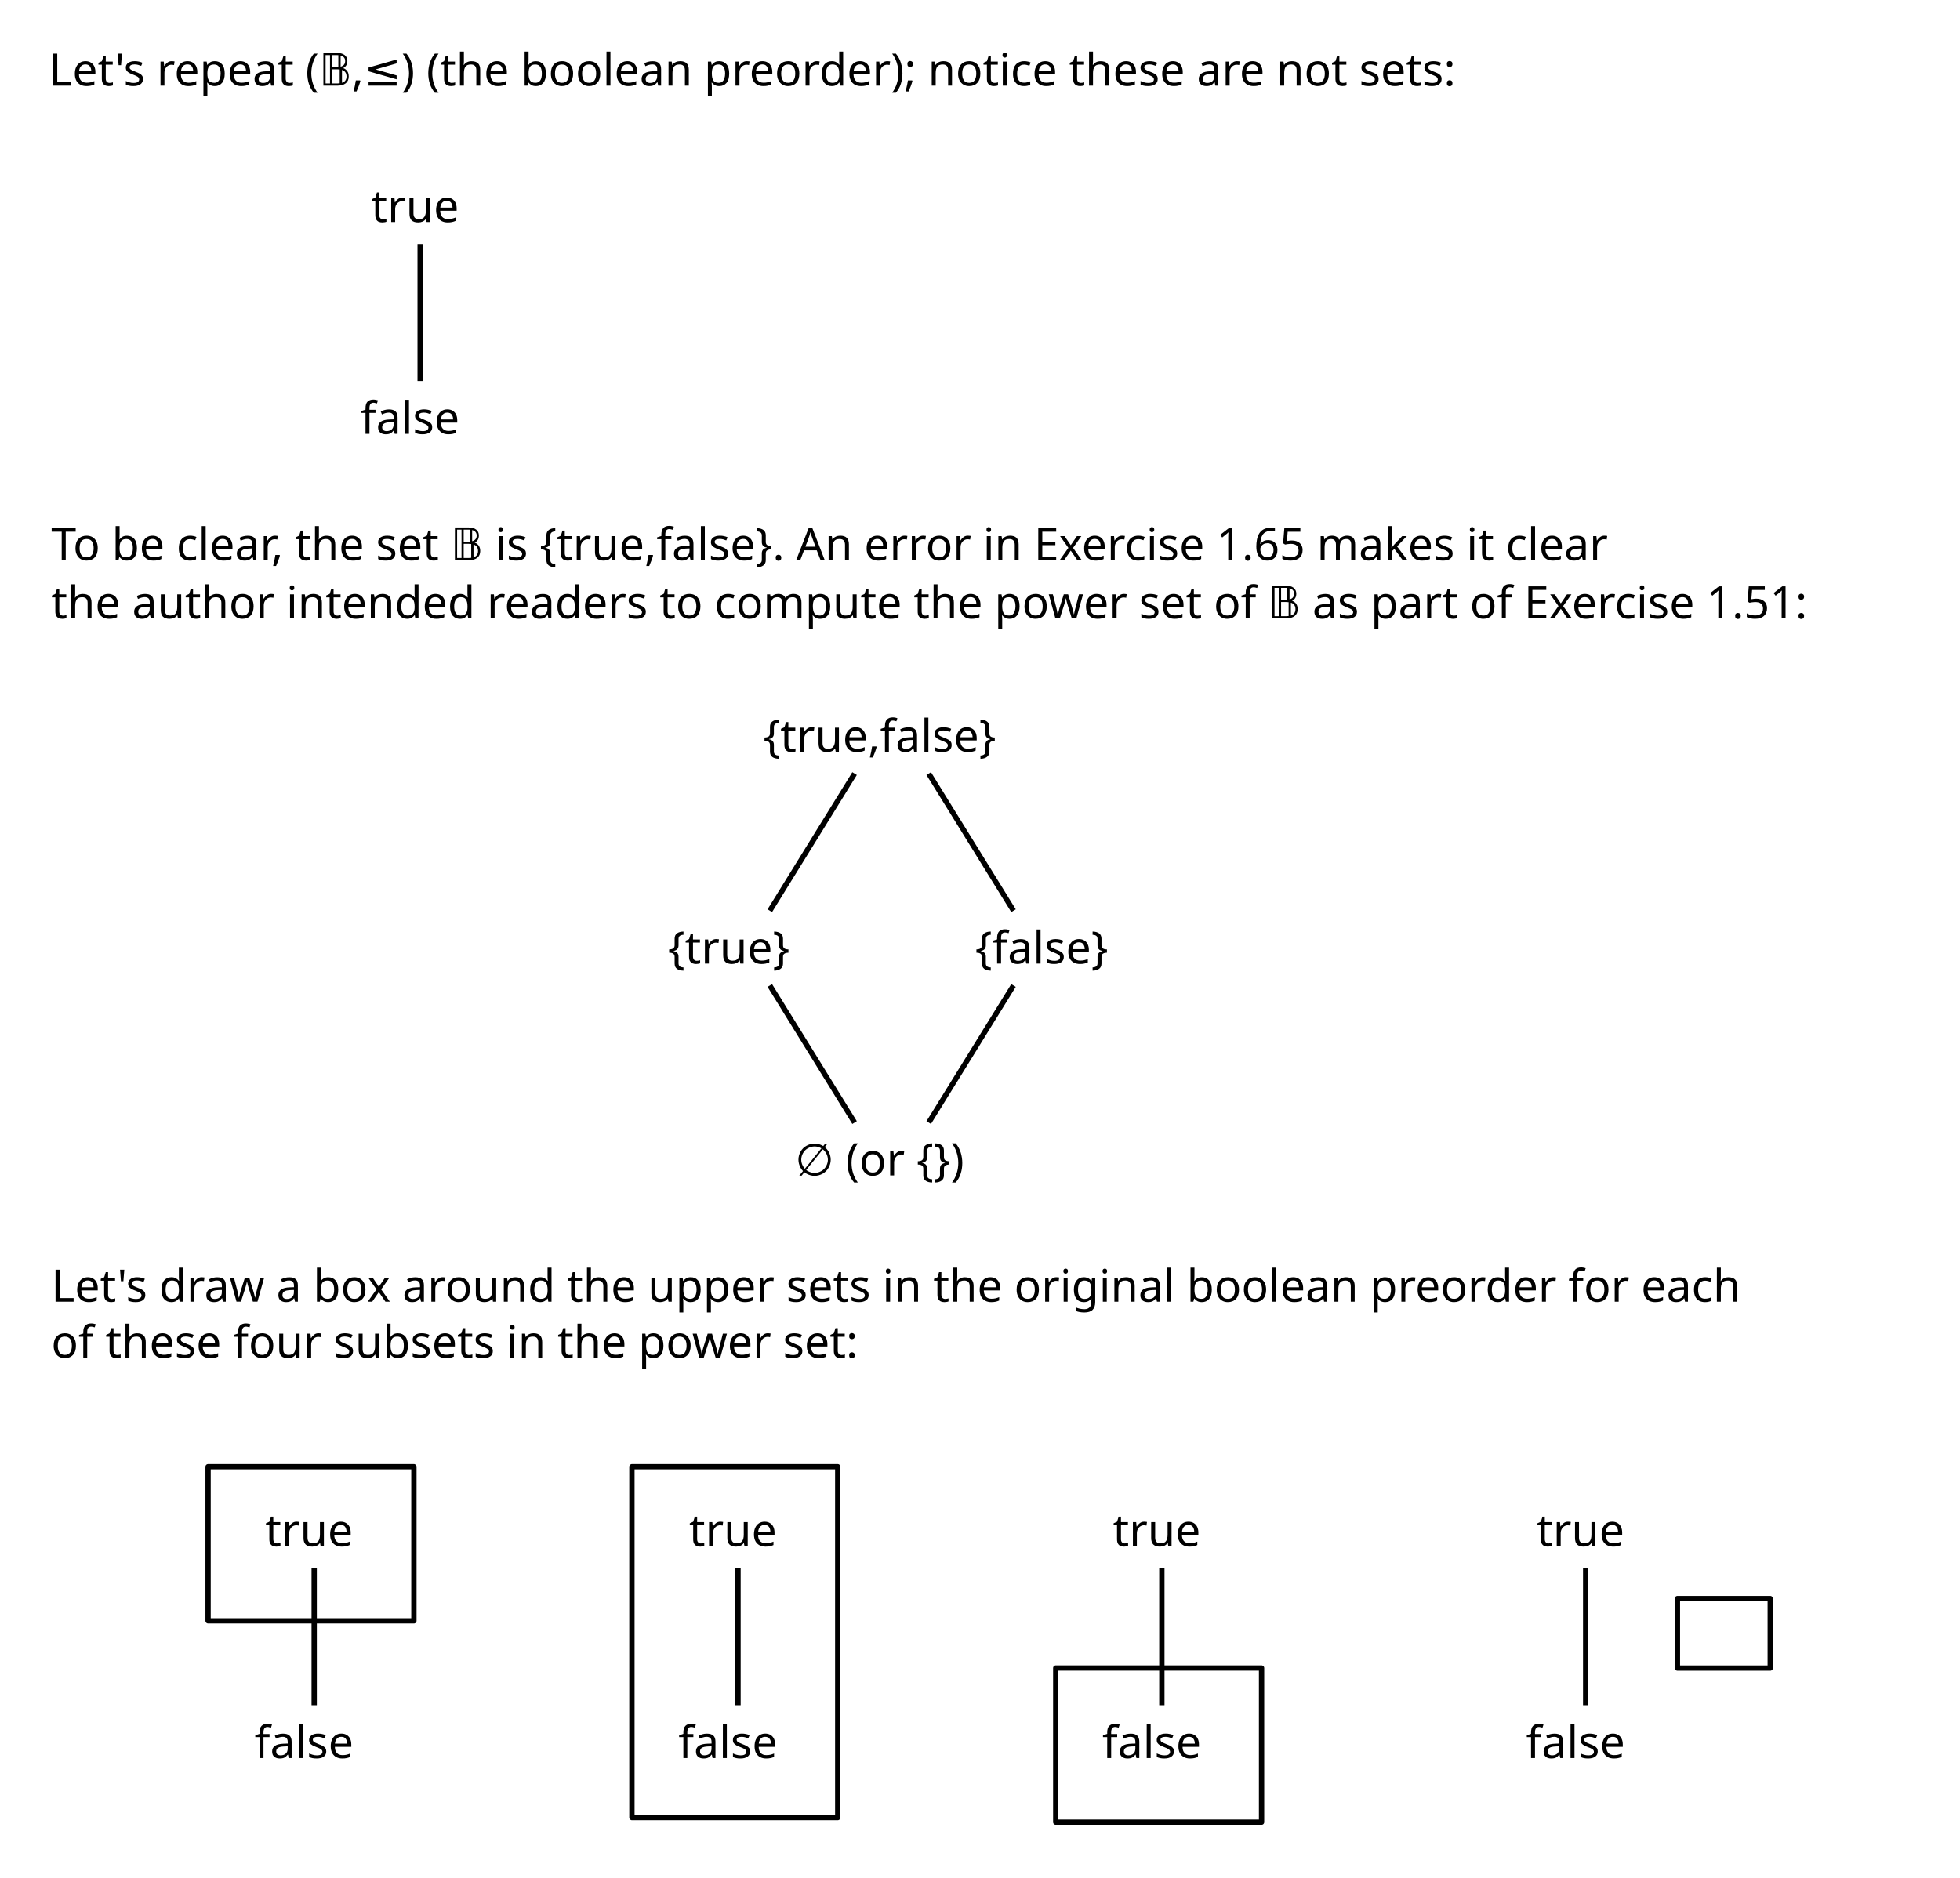
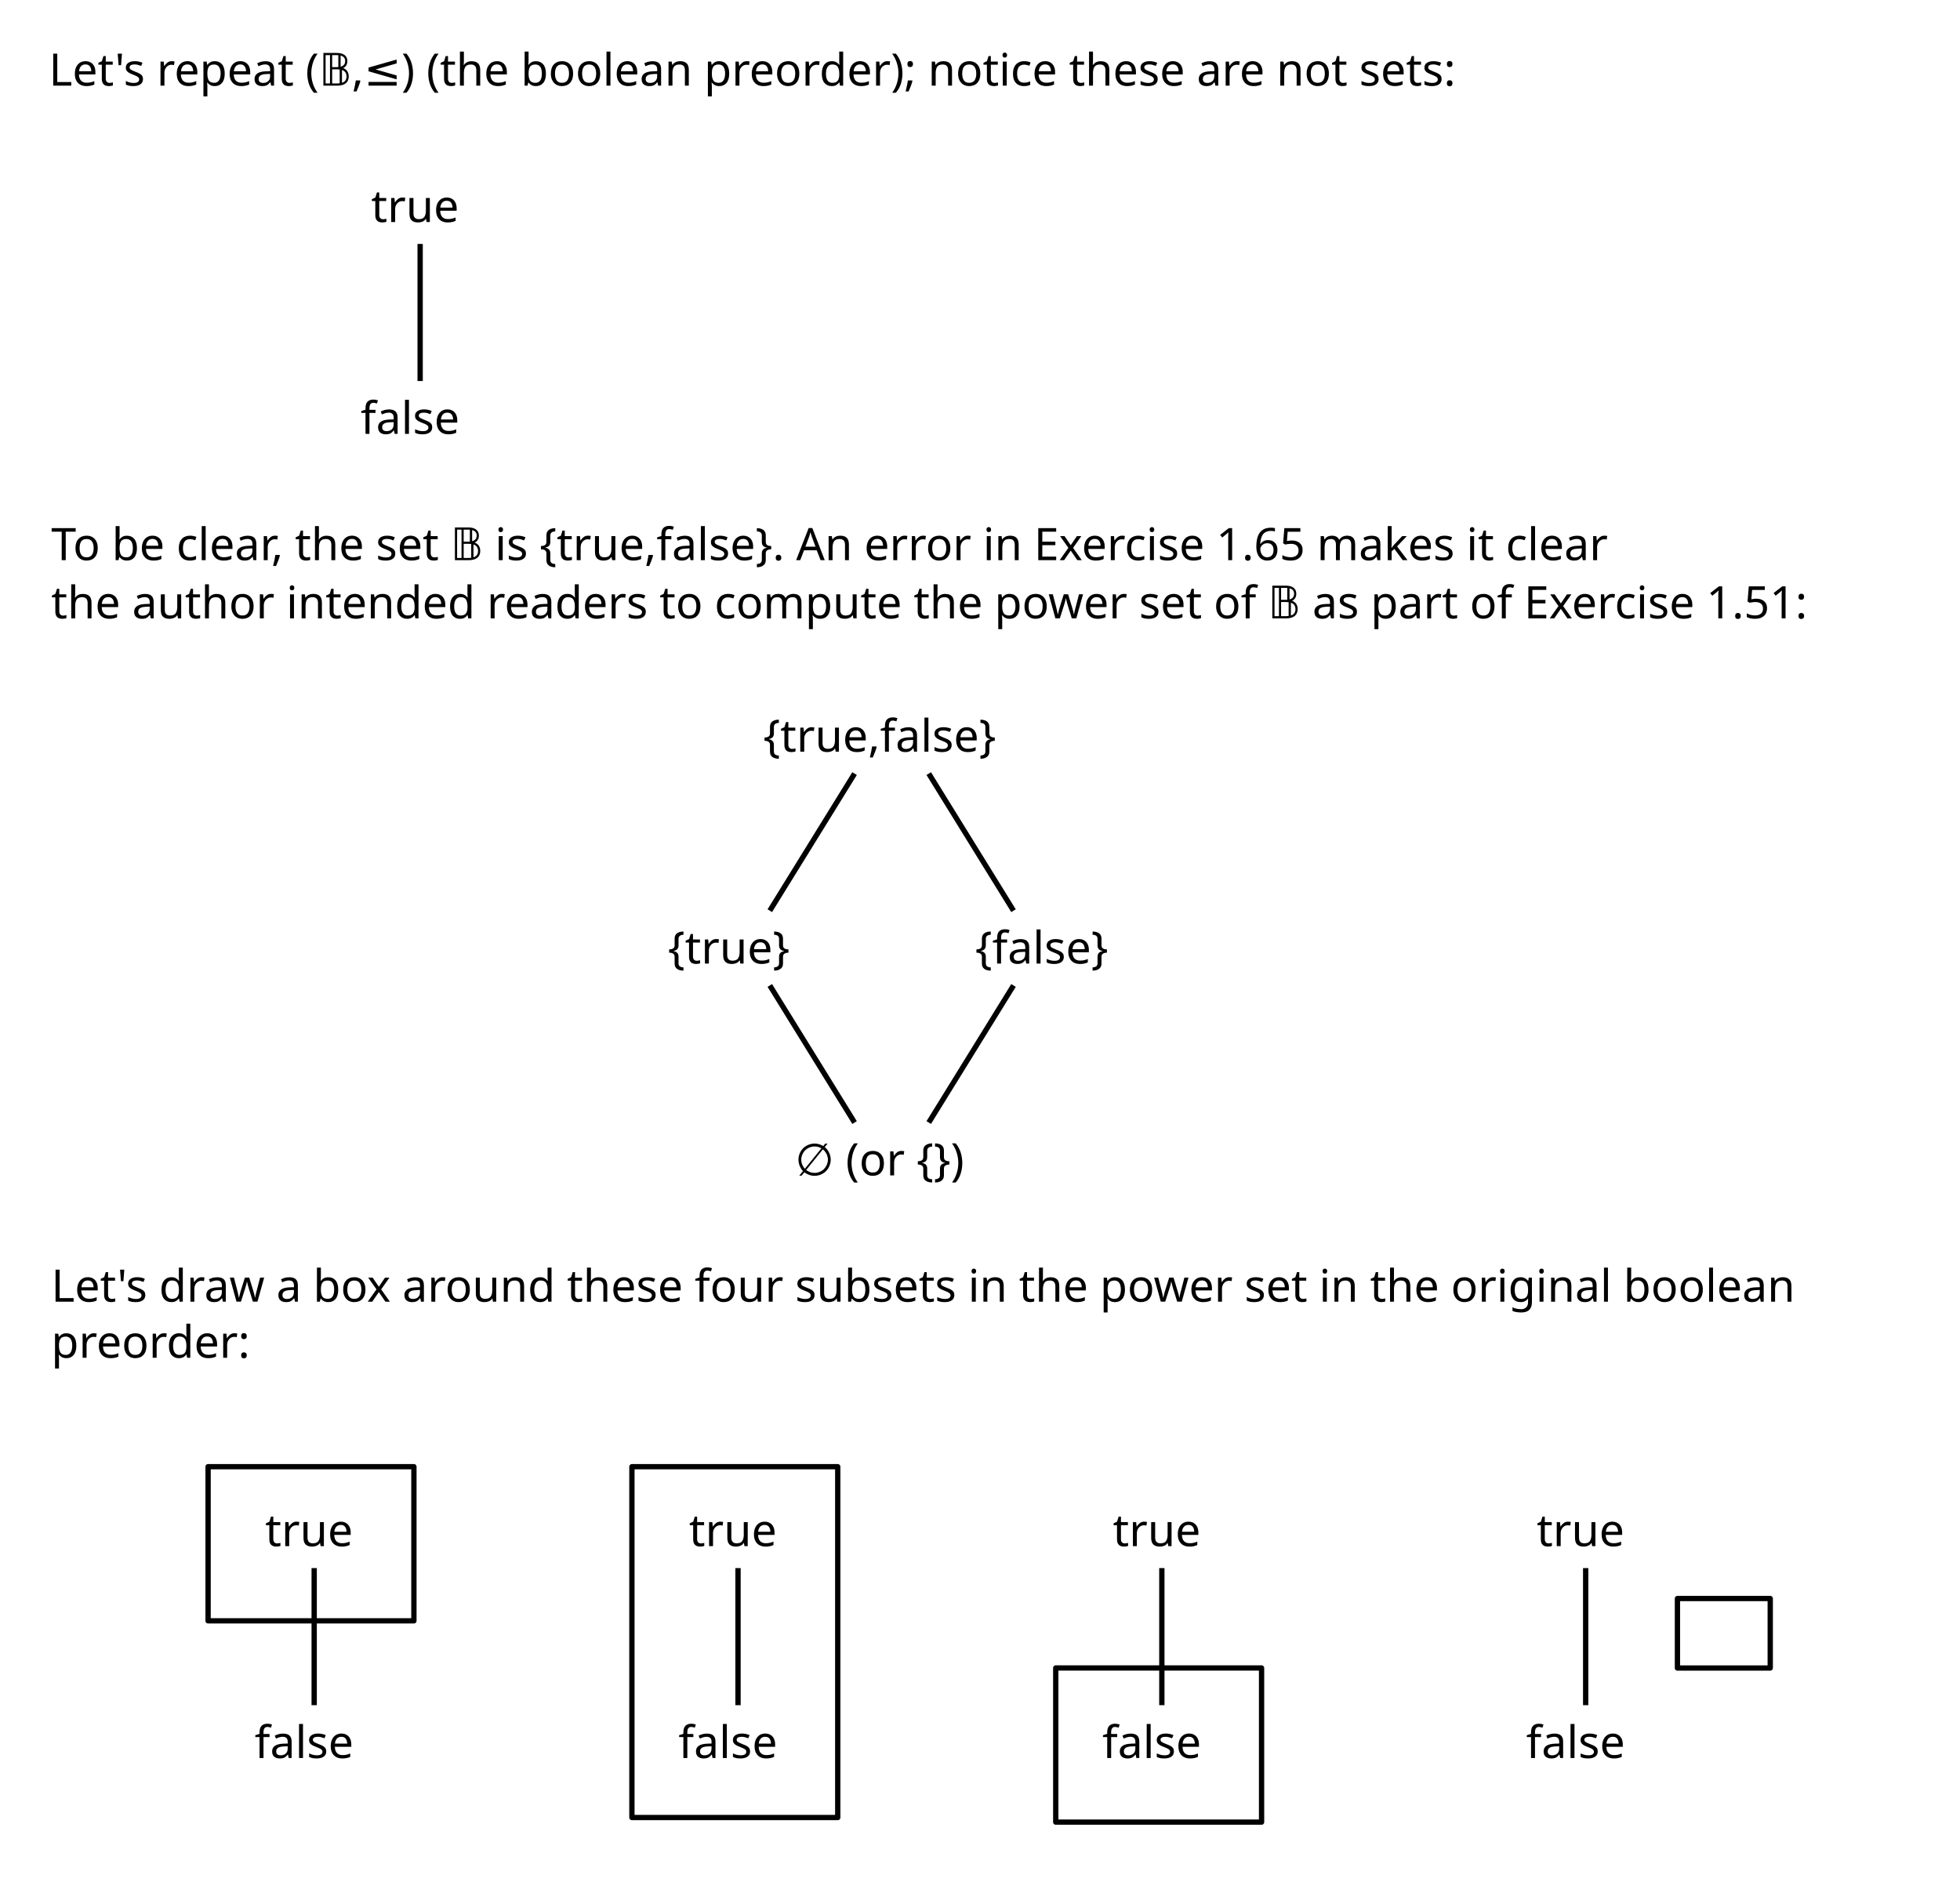
<svg xmlns="http://www.w3.org/2000/svg" width="184.979mm" height="177.257mm" viewBox="0 0 184.979 177.257" version="1.1" id="svg5">
  <defs id="defs2" />
  <g id="layer1" transform="translate(-14.54987,-85.38987)">
    <text xml:space="preserve" style="font-style:normal;font-variant:normal;font-weight:normal;font-stretch:normal;font-size:16px;line-height:1.25;font-family:'Ubuntu Mono';-inkscape-font-specification:'Ubuntu Mono';font-variant-ligatures:normal;font-variant-position:normal;font-variant-caps:normal;font-variant-numeric:normal;font-variant-alternates:normal;font-variant-east-asian:normal;font-feature-settings:normal;font-variation-settings:normal;text-indent:0;text-align:start;text-decoration-line:none;text-decoration-style:solid;text-decoration-color:#000000;letter-spacing:normal;word-spacing:normal;text-transform:none;writing-mode:lr-tb;direction:ltr;text-orientation:mixed;dominant-baseline:auto;baseline-shift:baseline;text-anchor:start;white-space:normal;shape-padding:0;shape-margin:0;inline-size:0;opacity:1;vector-effect:none;fill:#000000;fill-opacity:1;stroke-width:1;stroke-linecap:butt;stroke-linejoin:miter;stroke-miterlimit:4;stroke-dasharray:none;stroke-dashoffset:0;stroke-opacity:1;-inkscape-stroke:none;stop-color:#000000;stop-opacity:1" x="160.943" y="383.045" id="text4577" transform="matrix(0.2645833,0,0,0.2645833,35,75)">
      <tspan id="tspan4575" x="160.943" y="383.045">{true}</tspan>
    </text>
    <text xml:space="preserve" style="font-style:normal;font-variant:normal;font-weight:normal;font-stretch:normal;font-size:16px;line-height:1.25;font-family:'Ubuntu Mono';-inkscape-font-specification:'Ubuntu Mono';font-variant-ligatures:normal;font-variant-position:normal;font-variant-caps:normal;font-variant-numeric:normal;font-variant-alternates:normal;font-variant-east-asian:normal;font-feature-settings:normal;font-variation-settings:normal;text-indent:0;text-align:start;text-decoration-line:none;text-decoration-style:solid;text-decoration-color:#000000;letter-spacing:normal;word-spacing:normal;text-transform:none;writing-mode:lr-tb;direction:ltr;text-orientation:mixed;dominant-baseline:auto;baseline-shift:baseline;text-anchor:start;white-space:normal;shape-padding:0;shape-margin:0;inline-size:0;opacity:1;fill:#000000;fill-opacity:1;stroke-width:1;stroke-linecap:butt;stroke-linejoin:miter;stroke-miterlimit:4;stroke-dasharray:none;stroke-dashoffset:0;stroke-opacity:1;stop-color:#000000;stop-opacity:1" x="160.943" y="383.045" id="text4581" transform="matrix(0.2645833,0,0,0.2645833,64,75)">
      <tspan id="tspan4579" x="160.943" y="383.045">{false}</tspan>
    </text>
    <path style="font-variation-settings:normal;opacity:1;fill:none;fill-opacity:1;stroke:#000000;stroke-width:0.5;stroke-linecap:butt;stroke-linejoin:miter;stroke-miterlimit:4;stroke-dasharray:none;stroke-dashoffset:0;stroke-opacity:1;stop-color:#000000;stop-opacity:1" d="m 95.202,191.359 -8,-12.941" id="path4583" />
    <text xml:space="preserve" style="font-style:normal;font-variant:normal;font-weight:normal;font-stretch:normal;font-size:16px;line-height:1.25;font-family:'Ubuntu Mono';-inkscape-font-specification:'Ubuntu Mono';font-variant-ligatures:normal;font-variant-position:normal;font-variant-caps:normal;font-variant-numeric:normal;font-variant-alternates:normal;font-variant-east-asian:normal;font-feature-settings:normal;font-variation-settings:normal;text-indent:0;text-align:start;text-decoration-line:none;text-decoration-style:solid;text-decoration-color:#000000;letter-spacing:normal;word-spacing:normal;text-transform:none;writing-mode:lr-tb;direction:ltr;text-orientation:mixed;dominant-baseline:auto;baseline-shift:baseline;text-anchor:start;white-space:normal;shape-padding:0;shape-margin:0;inline-size:0;opacity:1;fill:#000000;fill-opacity:1;stroke-width:1;stroke-linecap:butt;stroke-linejoin:miter;stroke-miterlimit:4;stroke-dasharray:none;stroke-dashoffset:0;stroke-opacity:1;stop-color:#000000;stop-opacity:1" x="129.606" y="296.602" id="text4587" transform="matrix(0.2645833,0,0,0.2645833,-15.12692,15)">
      <tspan id="tspan4585" x="129.606" y="296.602">Let's repeat (𝔹,≤) (the boolean preorder); notice these are not sets:</tspan>
    </text>
    <text xml:space="preserve" style="font-style:normal;font-variant:normal;font-weight:normal;font-stretch:normal;font-size:16px;line-height:1.25;font-family:'Ubuntu Mono';-inkscape-font-specification:'Ubuntu Mono';font-variant-ligatures:normal;font-variant-position:normal;font-variant-caps:normal;font-variant-numeric:normal;font-variant-alternates:normal;font-variant-east-asian:normal;font-feature-settings:normal;font-variation-settings:normal;text-indent:0;text-align:start;text-decoration-line:none;text-decoration-style:solid;text-decoration-color:#000000;letter-spacing:normal;word-spacing:normal;text-transform:none;writing-mode:lr-tb;direction:ltr;text-orientation:mixed;dominant-baseline:auto;baseline-shift:baseline;text-anchor:start;white-space:normal;shape-padding:0;shape-margin:0;inline-size:0;opacity:1;fill:#000000;fill-opacity:1;stroke-width:1;stroke-linecap:butt;stroke-linejoin:miter;stroke-miterlimit:4;stroke-dasharray:none;stroke-dashoffset:0;stroke-opacity:1;stop-color:#000000;stop-opacity:1" x="54.368" y="503.693" id="text4695" transform="matrix(0.2645833,0,0,0.2645833,5,5)">
      <tspan x="54.368" y="503.693" id="tspan4715">To be clear, the set 𝔹 is {true,false}. An error in Exercise 1.65 makes it clear</tspan>
      <tspan x="54.368" y="524.46" id="tspan4717">the author intended readers to compute the power set of 𝔹 as part of Exercise 1.51:</tspan>
    </text>
    <text xml:space="preserve" style="font-style:normal;font-variant:normal;font-weight:normal;font-stretch:normal;font-size:16px;line-height:1.25;font-family:'Ubuntu Mono';-inkscape-font-specification:'Ubuntu Mono';font-variant-ligatures:normal;font-variant-position:normal;font-variant-caps:normal;font-variant-numeric:normal;font-variant-alternates:normal;font-variant-east-asian:normal;font-feature-settings:normal;font-variation-settings:normal;text-indent:0;text-align:start;text-decoration-line:none;text-decoration-style:solid;text-decoration-color:#000000;letter-spacing:normal;word-spacing:normal;text-transform:none;writing-mode:lr-tb;direction:ltr;text-orientation:mixed;dominant-baseline:auto;baseline-shift:baseline;text-anchor:start;white-space:normal;shape-padding:0;shape-margin:0;inline-size:0;opacity:1;fill:#000000;fill-opacity:1;stroke-width:1;stroke-linecap:butt;stroke-linejoin:miter;stroke-miterlimit:4;stroke-dasharray:none;stroke-dashoffset:0;stroke-opacity:1;stop-color:#000000;stop-opacity:1" x="160.943" y="383.045" id="text4725" transform="matrix(0.2645833,0,0,0.2645833,44,55)">
      <tspan id="tspan4723" x="160.943" y="383.045">{true,false}</tspan>
    </text>
    <text xml:space="preserve" style="font-style:normal;font-variant:normal;font-weight:normal;font-stretch:normal;font-size:16px;line-height:1.25;font-family:'Ubuntu Mono';-inkscape-font-specification:'Ubuntu Mono';font-variant-ligatures:normal;font-variant-position:normal;font-variant-caps:normal;font-variant-numeric:normal;font-variant-alternates:normal;font-variant-east-asian:normal;font-feature-settings:normal;font-variation-settings:normal;text-indent:0;text-align:start;text-decoration-line:none;text-decoration-style:solid;text-decoration-color:#000000;letter-spacing:normal;word-spacing:normal;text-transform:none;writing-mode:lr-tb;direction:ltr;text-orientation:mixed;dominant-baseline:auto;baseline-shift:baseline;text-anchor:start;white-space:normal;shape-padding:0;shape-margin:0;inline-size:0;opacity:1;fill:#000000;fill-opacity:1;stroke-width:1;stroke-linecap:butt;stroke-linejoin:miter;stroke-miterlimit:4;stroke-dasharray:none;stroke-dashoffset:0;stroke-opacity:1;stop-color:#000000;stop-opacity:1" x="160.943" y="383.045" id="text4729" transform="matrix(0.2645833,0,0,0.2645833,47,95)">
      <tspan id="tspan4727" x="160.943" y="383.045">∅ (or {})</tspan>
    </text>
    <path style="font-variation-settings:normal;opacity:1;fill:none;fill-opacity:1;stroke:#000000;stroke-width:0.5;stroke-linecap:butt;stroke-linejoin:miter;stroke-miterlimit:4;stroke-dasharray:none;stroke-dashoffset:0;stroke-opacity:1;stop-color:#000000;stop-opacity:1" d="m 102.202,191.359 8,-12.941" id="path4778" />
    <path style="font-variation-settings:normal;opacity:1;fill:none;fill-opacity:1;stroke:#000000;stroke-width:0.5;stroke-linecap:butt;stroke-linejoin:miter;stroke-miterlimit:4;stroke-dasharray:none;stroke-dashoffset:0;stroke-opacity:1;stop-color:#000000;stop-opacity:1" d="m 95.202,158.418 -8,12.941" id="path4780" />
    <path style="font-variation-settings:normal;opacity:1;fill:none;fill-opacity:1;stroke:#000000;stroke-width:0.5;stroke-linecap:butt;stroke-linejoin:miter;stroke-miterlimit:4;stroke-dasharray:none;stroke-dashoffset:0;stroke-opacity:1;stop-color:#000000;stop-opacity:1" d="m 102.202,158.418 8,12.941" id="path4782" />
    <text xml:space="preserve" style="font-style:normal;font-variant:normal;font-weight:normal;font-stretch:normal;font-size:16px;line-height:1.25;font-family:'Ubuntu Mono';-inkscape-font-specification:'Ubuntu Mono';font-variant-ligatures:normal;font-variant-position:normal;font-variant-caps:normal;font-variant-numeric:normal;font-variant-alternates:normal;font-variant-east-asian:normal;font-feature-settings:normal;font-variation-settings:normal;text-indent:0;text-align:start;text-decoration-line:none;text-decoration-style:solid;text-decoration-color:#000000;letter-spacing:normal;word-spacing:normal;text-transform:none;writing-mode:lr-tb;direction:ltr;text-orientation:mixed;dominant-baseline:auto;baseline-shift:baseline;text-anchor:start;white-space:normal;shape-padding:0;shape-margin:0;inline-size:0;opacity:1;fill:#000000;fill-opacity:1;stroke-width:1;stroke-linecap:butt;stroke-linejoin:miter;stroke-miterlimit:4;stroke-dasharray:none;stroke-dashoffset:0;stroke-opacity:1;stop-color:#000000;stop-opacity:1" x="160.943" y="383.045" id="text4830" transform="matrix(0.2645833,0,0,0.2645833,-3,130)">
      <tspan id="tspan4828" x="160.943" y="383.045">true</tspan>
    </text>
    <text xml:space="preserve" style="font-style:normal;font-variant:normal;font-weight:normal;font-stretch:normal;font-size:16px;line-height:1.25;font-family:'Ubuntu Mono';-inkscape-font-specification:'Ubuntu Mono';font-variant-ligatures:normal;font-variant-position:normal;font-variant-caps:normal;font-variant-numeric:normal;font-variant-alternates:normal;font-variant-east-asian:normal;font-feature-settings:normal;font-variation-settings:normal;text-indent:0;text-align:start;text-decoration-line:none;text-decoration-style:solid;text-decoration-color:#000000;letter-spacing:normal;word-spacing:normal;text-transform:none;writing-mode:lr-tb;direction:ltr;text-orientation:mixed;dominant-baseline:auto;baseline-shift:baseline;text-anchor:start;white-space:normal;shape-padding:0;shape-margin:0;inline-size:0;opacity:1;vector-effect:none;fill:#000000;fill-opacity:1;stroke-width:1;stroke-linecap:butt;stroke-linejoin:miter;stroke-miterlimit:4;stroke-dasharray:none;stroke-dashoffset:0;stroke-opacity:1;-inkscape-stroke:none;stop-color:#000000;stop-opacity:1" x="160.943" y="383.045" id="text4834" transform="matrix(0.2645833,0,0,0.2645833,-4,150)">
      <tspan id="tspan4832" x="160.943" y="383.045">false</tspan>
    </text>
    <path style="font-variation-settings:normal;opacity:1;fill:none;fill-opacity:1;stroke:#000000;stroke-width:0.5;stroke-linecap:butt;stroke-linejoin:miter;stroke-miterlimit:4;stroke-dasharray:none;stroke-dashoffset:0;stroke-opacity:1;stop-color:#000000;stop-opacity:1" d="M 44.202,246.359 V 233.418" id="path4836" />
    <text xml:space="preserve" style="font-style:normal;font-variant:normal;font-weight:normal;font-stretch:normal;font-size:16px;line-height:1.25;font-family:'Ubuntu Mono';-inkscape-font-specification:'Ubuntu Mono';font-variant-ligatures:normal;font-variant-position:normal;font-variant-caps:normal;font-variant-numeric:normal;font-variant-alternates:normal;font-variant-east-asian:normal;font-feature-settings:normal;font-variation-settings:normal;text-indent:0;text-align:start;text-decoration-line:none;text-decoration-style:solid;text-decoration-color:#000000;letter-spacing:normal;word-spacing:normal;text-transform:none;writing-mode:lr-tb;direction:ltr;text-orientation:mixed;dominant-baseline:auto;baseline-shift:baseline;text-anchor:start;white-space:normal;shape-padding:0;shape-margin:0;inline-size:0;opacity:1;fill:#000000;fill-opacity:1;stroke-width:1;stroke-linecap:butt;stroke-linejoin:miter;stroke-miterlimit:4;stroke-dasharray:none;stroke-dashoffset:0;stroke-opacity:1;stop-color:#000000;stop-opacity:1" x="160.943" y="383.045" id="text4840" transform="matrix(0.2645833,0,0,0.2645833,7,5)">
      <tspan id="tspan4838" x="160.943" y="383.045">true</tspan>
    </text>
    <text xml:space="preserve" style="font-style:normal;font-variant:normal;font-weight:normal;font-stretch:normal;font-size:16px;line-height:1.25;font-family:'Ubuntu Mono';-inkscape-font-specification:'Ubuntu Mono';font-variant-ligatures:normal;font-variant-position:normal;font-variant-caps:normal;font-variant-numeric:normal;font-variant-alternates:normal;font-variant-east-asian:normal;font-feature-settings:normal;font-variation-settings:normal;text-indent:0;text-align:start;text-decoration-line:none;text-decoration-style:solid;text-decoration-color:#000000;letter-spacing:normal;word-spacing:normal;text-transform:none;writing-mode:lr-tb;direction:ltr;text-orientation:mixed;dominant-baseline:auto;baseline-shift:baseline;text-anchor:start;white-space:normal;shape-padding:0;shape-margin:0;inline-size:0;opacity:1;vector-effect:none;fill:#000000;fill-opacity:1;stroke-width:1;stroke-linecap:butt;stroke-linejoin:miter;stroke-miterlimit:4;stroke-dasharray:none;stroke-dashoffset:0;stroke-opacity:1;-inkscape-stroke:none;stop-color:#000000;stop-opacity:1" x="160.943" y="383.045" id="text4844" transform="matrix(0.2645833,0,0,0.2645833,6,25)">
      <tspan id="tspan4842" x="160.943" y="383.045">false</tspan>
    </text>
    <path style="font-variation-settings:normal;opacity:1;fill:none;fill-opacity:1;stroke:#000000;stroke-width:0.5;stroke-linecap:butt;stroke-linejoin:miter;stroke-miterlimit:4;stroke-dasharray:none;stroke-dashoffset:0;stroke-opacity:1;stop-color:#000000;stop-opacity:1" d="M 54.202,121.359 V 108.418" id="path4846" />
    <text xml:space="preserve" style="font-style:normal;font-variant:normal;font-weight:normal;font-stretch:normal;font-size:16px;line-height:1.25;font-family:'Ubuntu Mono';-inkscape-font-specification:'Ubuntu Mono';font-variant-ligatures:normal;font-variant-position:normal;font-variant-caps:normal;font-variant-numeric:normal;font-variant-alternates:normal;font-variant-east-asian:normal;font-feature-settings:normal;font-variation-settings:normal;text-indent:0;text-align:start;text-decoration-line:none;text-decoration-style:solid;text-decoration-color:#000000;letter-spacing:normal;word-spacing:normal;text-transform:none;writing-mode:lr-tb;direction:ltr;text-orientation:mixed;dominant-baseline:auto;baseline-shift:baseline;text-anchor:start;white-space:normal;shape-padding:0;shape-margin:0;inline-size:0;opacity:1;fill:#000000;fill-opacity:1;stroke-width:1;stroke-linecap:butt;stroke-linejoin:miter;stroke-miterlimit:4;stroke-dasharray:none;stroke-dashoffset:0;stroke-opacity:1;stop-color:#000000;stop-opacity:1" x="160.943" y="383.045" id="text5715" transform="matrix(0.2645833,0,0,0.2645833,37,130)">
      <tspan id="tspan5713" x="160.943" y="383.045">true</tspan>
    </text>
    <text xml:space="preserve" style="font-style:normal;font-variant:normal;font-weight:normal;font-stretch:normal;font-size:16px;line-height:1.25;font-family:'Ubuntu Mono';-inkscape-font-specification:'Ubuntu Mono';font-variant-ligatures:normal;font-variant-position:normal;font-variant-caps:normal;font-variant-numeric:normal;font-variant-alternates:normal;font-variant-east-asian:normal;font-feature-settings:normal;font-variation-settings:normal;text-indent:0;text-align:start;text-decoration-line:none;text-decoration-style:solid;text-decoration-color:#000000;letter-spacing:normal;word-spacing:normal;text-transform:none;writing-mode:lr-tb;direction:ltr;text-orientation:mixed;dominant-baseline:auto;baseline-shift:baseline;text-anchor:start;white-space:normal;shape-padding:0;shape-margin:0;inline-size:0;opacity:1;vector-effect:none;fill:#000000;fill-opacity:1;stroke-width:1;stroke-linecap:butt;stroke-linejoin:miter;stroke-miterlimit:4;stroke-dasharray:none;stroke-dashoffset:0;stroke-opacity:1;-inkscape-stroke:none;stop-color:#000000;stop-opacity:1" x="160.943" y="383.045" id="text5719" transform="matrix(0.2645833,0,0,0.2645833,36,150)">
      <tspan id="tspan5717" x="160.943" y="383.045">false</tspan>
    </text>
    <path style="font-variation-settings:normal;opacity:1;fill:none;fill-opacity:1;stroke:#000000;stroke-width:0.5;stroke-linecap:butt;stroke-linejoin:miter;stroke-miterlimit:4;stroke-dasharray:none;stroke-dashoffset:0;stroke-opacity:1;stop-color:#000000;stop-opacity:1" d="M 84.202,246.359 V 233.418" id="path5721" />
    <rect style="fill:none;fill-opacity:0.71;stroke:#000000;stroke-width:0.5;stroke-linecap:round;stroke-linejoin:round;stroke-dasharray:none;stop-color:#000000" id="rect5723" width="19.425" height="14.55" x="34.188" y="223.847" />
    <rect style="fill:none;fill-opacity:0.71;stroke:#000000;stroke-width:0.5;stroke-linecap:round;stroke-linejoin:round;stroke-dasharray:none;stop-color:#000000" id="rect5739" width="19.425" height="33.117" x="74.188" y="223.847" />
    <text xml:space="preserve" style="font-style:normal;font-variant:normal;font-weight:normal;font-stretch:normal;font-size:16px;line-height:1.25;font-family:'Ubuntu Mono';-inkscape-font-specification:'Ubuntu Mono';font-variant-ligatures:normal;font-variant-position:normal;font-variant-caps:normal;font-variant-numeric:normal;font-variant-alternates:normal;font-variant-east-asian:normal;font-feature-settings:normal;font-variation-settings:normal;text-indent:0;text-align:start;text-decoration-line:none;text-decoration-style:solid;text-decoration-color:#000000;letter-spacing:normal;word-spacing:normal;text-transform:none;writing-mode:lr-tb;direction:ltr;text-orientation:mixed;dominant-baseline:auto;baseline-shift:baseline;text-anchor:start;white-space:normal;shape-padding:0;shape-margin:0;inline-size:0;opacity:1;fill:#000000;fill-opacity:1;stroke-width:1;stroke-linecap:butt;stroke-linejoin:miter;stroke-miterlimit:4;stroke-dasharray:none;stroke-dashoffset:0;stroke-opacity:1;stop-color:#000000;stop-opacity:1" x="160.943" y="383.045" id="text5743" transform="matrix(0.2645833,0,0,0.2645833,77,130)">
      <tspan id="tspan5741" x="160.943" y="383.045">true</tspan>
    </text>
    <text xml:space="preserve" style="font-style:normal;font-variant:normal;font-weight:normal;font-stretch:normal;font-size:16px;line-height:1.25;font-family:'Ubuntu Mono';-inkscape-font-specification:'Ubuntu Mono';font-variant-ligatures:normal;font-variant-position:normal;font-variant-caps:normal;font-variant-numeric:normal;font-variant-alternates:normal;font-variant-east-asian:normal;font-feature-settings:normal;font-variation-settings:normal;text-indent:0;text-align:start;text-decoration-line:none;text-decoration-style:solid;text-decoration-color:#000000;letter-spacing:normal;word-spacing:normal;text-transform:none;writing-mode:lr-tb;direction:ltr;text-orientation:mixed;dominant-baseline:auto;baseline-shift:baseline;text-anchor:start;white-space:normal;shape-padding:0;shape-margin:0;inline-size:0;opacity:1;vector-effect:none;fill:#000000;fill-opacity:1;stroke-width:1;stroke-linecap:butt;stroke-linejoin:miter;stroke-miterlimit:4;stroke-dasharray:none;stroke-dashoffset:0;stroke-opacity:1;-inkscape-stroke:none;stop-color:#000000;stop-opacity:1" x="160.943" y="383.045" id="text5747" transform="matrix(0.2645833,0,0,0.2645833,76,150)">
      <tspan id="tspan5745" x="160.943" y="383.045">false</tspan>
    </text>
    <path style="font-variation-settings:normal;opacity:1;fill:none;fill-opacity:1;stroke:#000000;stroke-width:0.5;stroke-linecap:butt;stroke-linejoin:miter;stroke-miterlimit:4;stroke-dasharray:none;stroke-dashoffset:0;stroke-opacity:1;stop-color:#000000;stop-opacity:1" d="M 124.202,246.359 V 233.418" id="path5749" />
    <rect style="fill:none;fill-opacity:0.71;stroke:#000000;stroke-width:0.5;stroke-linecap:round;stroke-linejoin:round;stroke-dasharray:none;stop-color:#000000" id="rect5751" width="19.425" height="14.55" x="114.188" y="242.847" />
    <text xml:space="preserve" style="font-style:normal;font-variant:normal;font-weight:normal;font-stretch:normal;font-size:16px;line-height:1.25;font-family:'Ubuntu Mono';-inkscape-font-specification:'Ubuntu Mono';font-variant-ligatures:normal;font-variant-position:normal;font-variant-caps:normal;font-variant-numeric:normal;font-variant-alternates:normal;font-variant-east-asian:normal;font-feature-settings:normal;font-variation-settings:normal;text-indent:0;text-align:start;text-decoration-line:none;text-decoration-style:solid;text-decoration-color:#000000;letter-spacing:normal;word-spacing:normal;text-transform:none;writing-mode:lr-tb;direction:ltr;text-orientation:mixed;dominant-baseline:auto;baseline-shift:baseline;text-anchor:start;white-space:normal;shape-padding:0;shape-margin:0;inline-size:0;opacity:1;fill:#000000;fill-opacity:1;stroke-width:1;stroke-linecap:butt;stroke-linejoin:miter;stroke-miterlimit:4;stroke-dasharray:none;stroke-dashoffset:0;stroke-opacity:1;stop-color:#000000;stop-opacity:1" x="160.943" y="383.045" id="text5755" transform="matrix(0.2645833,0,0,0.2645833,117,130)">
      <tspan id="tspan5753" x="160.943" y="383.045">true</tspan>
    </text>
    <text xml:space="preserve" style="font-style:normal;font-variant:normal;font-weight:normal;font-stretch:normal;font-size:16px;line-height:1.25;font-family:'Ubuntu Mono';-inkscape-font-specification:'Ubuntu Mono';font-variant-ligatures:normal;font-variant-position:normal;font-variant-caps:normal;font-variant-numeric:normal;font-variant-alternates:normal;font-variant-east-asian:normal;font-feature-settings:normal;font-variation-settings:normal;text-indent:0;text-align:start;text-decoration-line:none;text-decoration-style:solid;text-decoration-color:#000000;letter-spacing:normal;word-spacing:normal;text-transform:none;writing-mode:lr-tb;direction:ltr;text-orientation:mixed;dominant-baseline:auto;baseline-shift:baseline;text-anchor:start;white-space:normal;shape-padding:0;shape-margin:0;inline-size:0;opacity:1;vector-effect:none;fill:#000000;fill-opacity:1;stroke-width:1;stroke-linecap:butt;stroke-linejoin:miter;stroke-miterlimit:4;stroke-dasharray:none;stroke-dashoffset:0;stroke-opacity:1;-inkscape-stroke:none;stop-color:#000000;stop-opacity:1" x="160.943" y="383.045" id="text5759" transform="matrix(0.2645833,0,0,0.2645833,116,150)">
      <tspan id="tspan5757" x="160.943" y="383.045">false</tspan>
    </text>
    <path style="font-variation-settings:normal;opacity:1;fill:none;fill-opacity:1;stroke:#000000;stroke-width:0.5;stroke-linecap:butt;stroke-linejoin:miter;stroke-miterlimit:4;stroke-dasharray:none;stroke-dashoffset:0;stroke-opacity:1;stop-color:#000000;stop-opacity:1" d="M 164.202,246.359 V 233.418" id="path5761" />
    <rect style="fill:none;fill-opacity:0.71;stroke:#000000;stroke-width:0.5;stroke-linecap:round;stroke-linejoin:round;stroke-dasharray:none;stop-color:#000000" id="rect5763" width="8.759" height="6.56" x="172.861" y="236.291" />
    <text xml:space="preserve" style="font-style:normal;font-variant:normal;font-weight:normal;font-stretch:normal;font-size:16px;line-height:1.25;font-family:'Ubuntu Mono';-inkscape-font-specification:'Ubuntu Mono';font-variant-ligatures:normal;font-variant-position:normal;font-variant-caps:normal;font-variant-numeric:normal;font-variant-alternates:normal;font-variant-east-asian:normal;font-feature-settings:normal;font-variation-settings:normal;text-indent:0;text-align:start;text-decoration-line:none;text-decoration-style:solid;text-decoration-color:#000000;letter-spacing:normal;word-spacing:normal;text-transform:none;writing-mode:lr-tb;direction:ltr;text-orientation:mixed;dominant-baseline:auto;baseline-shift:baseline;text-anchor:start;white-space:normal;shape-padding:0;shape-margin:0;inline-size:0;opacity:1;fill:#000000;fill-opacity:1;stroke-width:1;stroke-linecap:butt;stroke-linejoin:miter;stroke-miterlimit:4;stroke-dasharray:none;stroke-dashoffset:0;stroke-opacity:1;stop-color:#000000;stop-opacity:1" x="54.368" y="503.693" id="text5769" transform="matrix(0.2645833,0,0,0.2645833,5,75)">
-       <tspan x="54.368" y="503.693" id="tspan5767">Let's draw a box around the upper sets in the original boolean preorder for each</tspan>
-       <tspan x="54.368" y="523.693" id="tspan5773">of these four subsets in the power set:</tspan>
+       <tspan x="54.368" y="503.693" id="tspan18410">Let's draw a box around these four subsets in the power set in the original boolean</tspan>
+       <tspan x="54.368" y="523.693" id="tspan18471">preorder:</tspan>
    </text>
  </g>
</svg>
